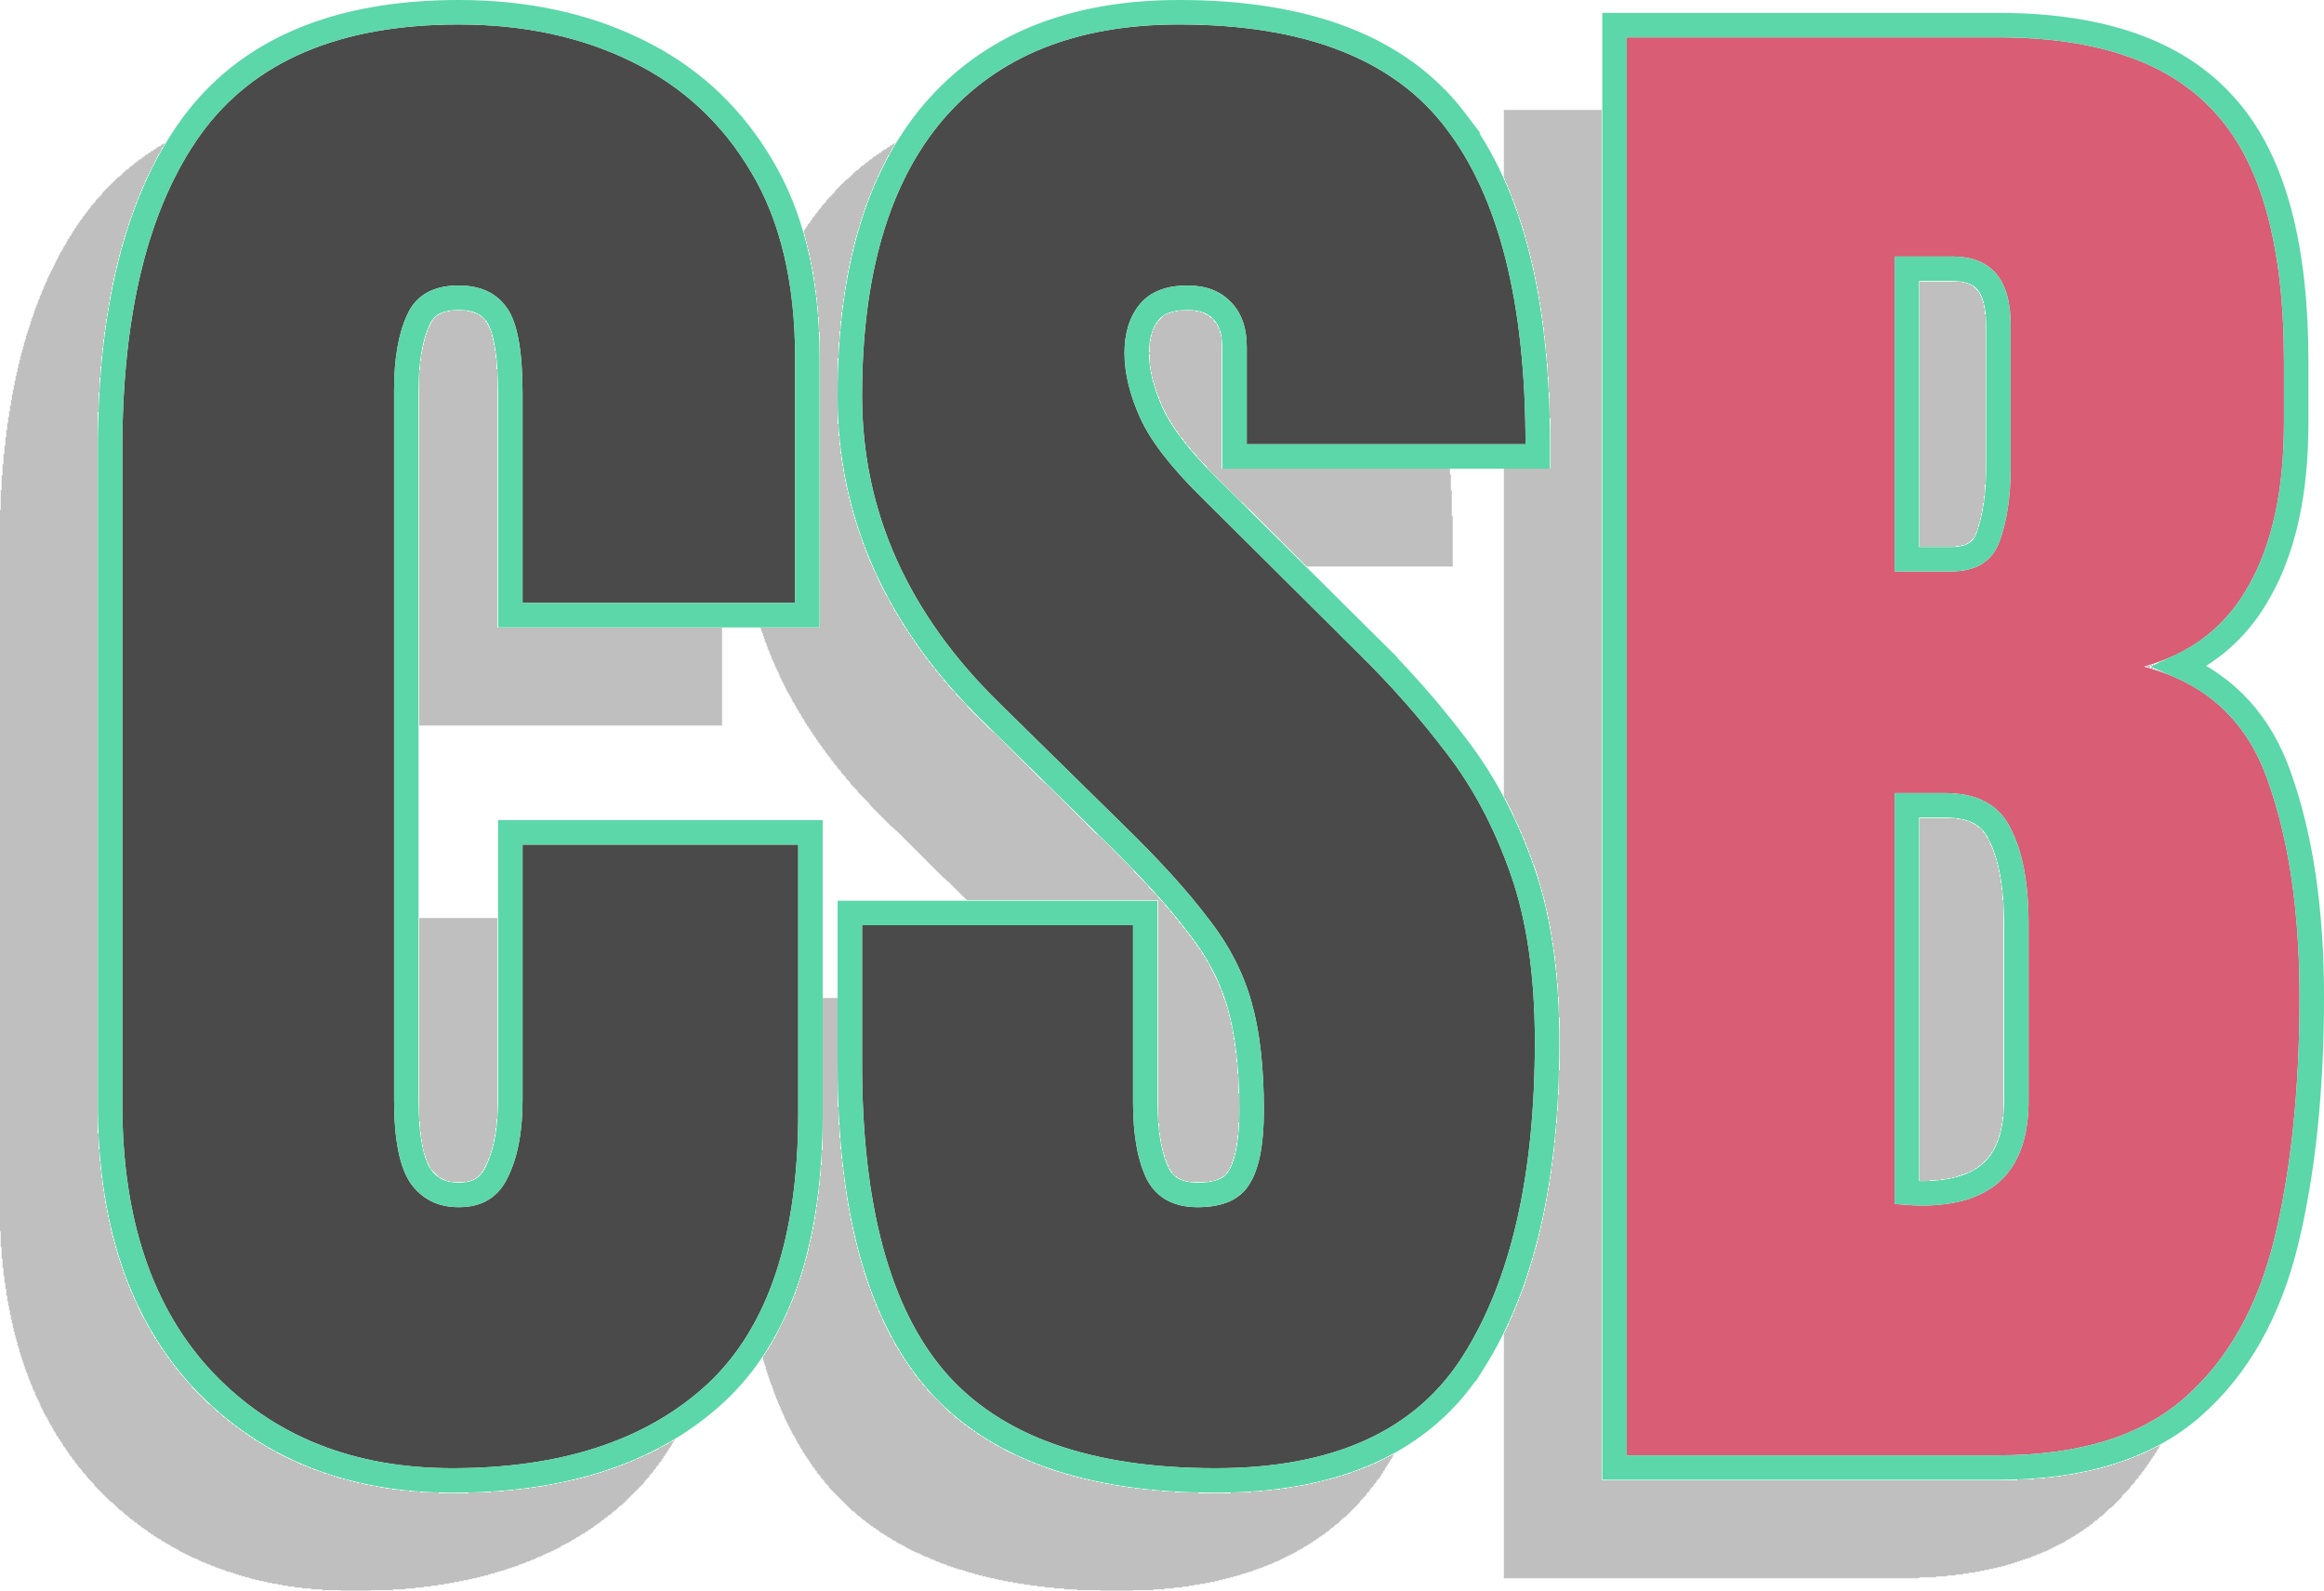
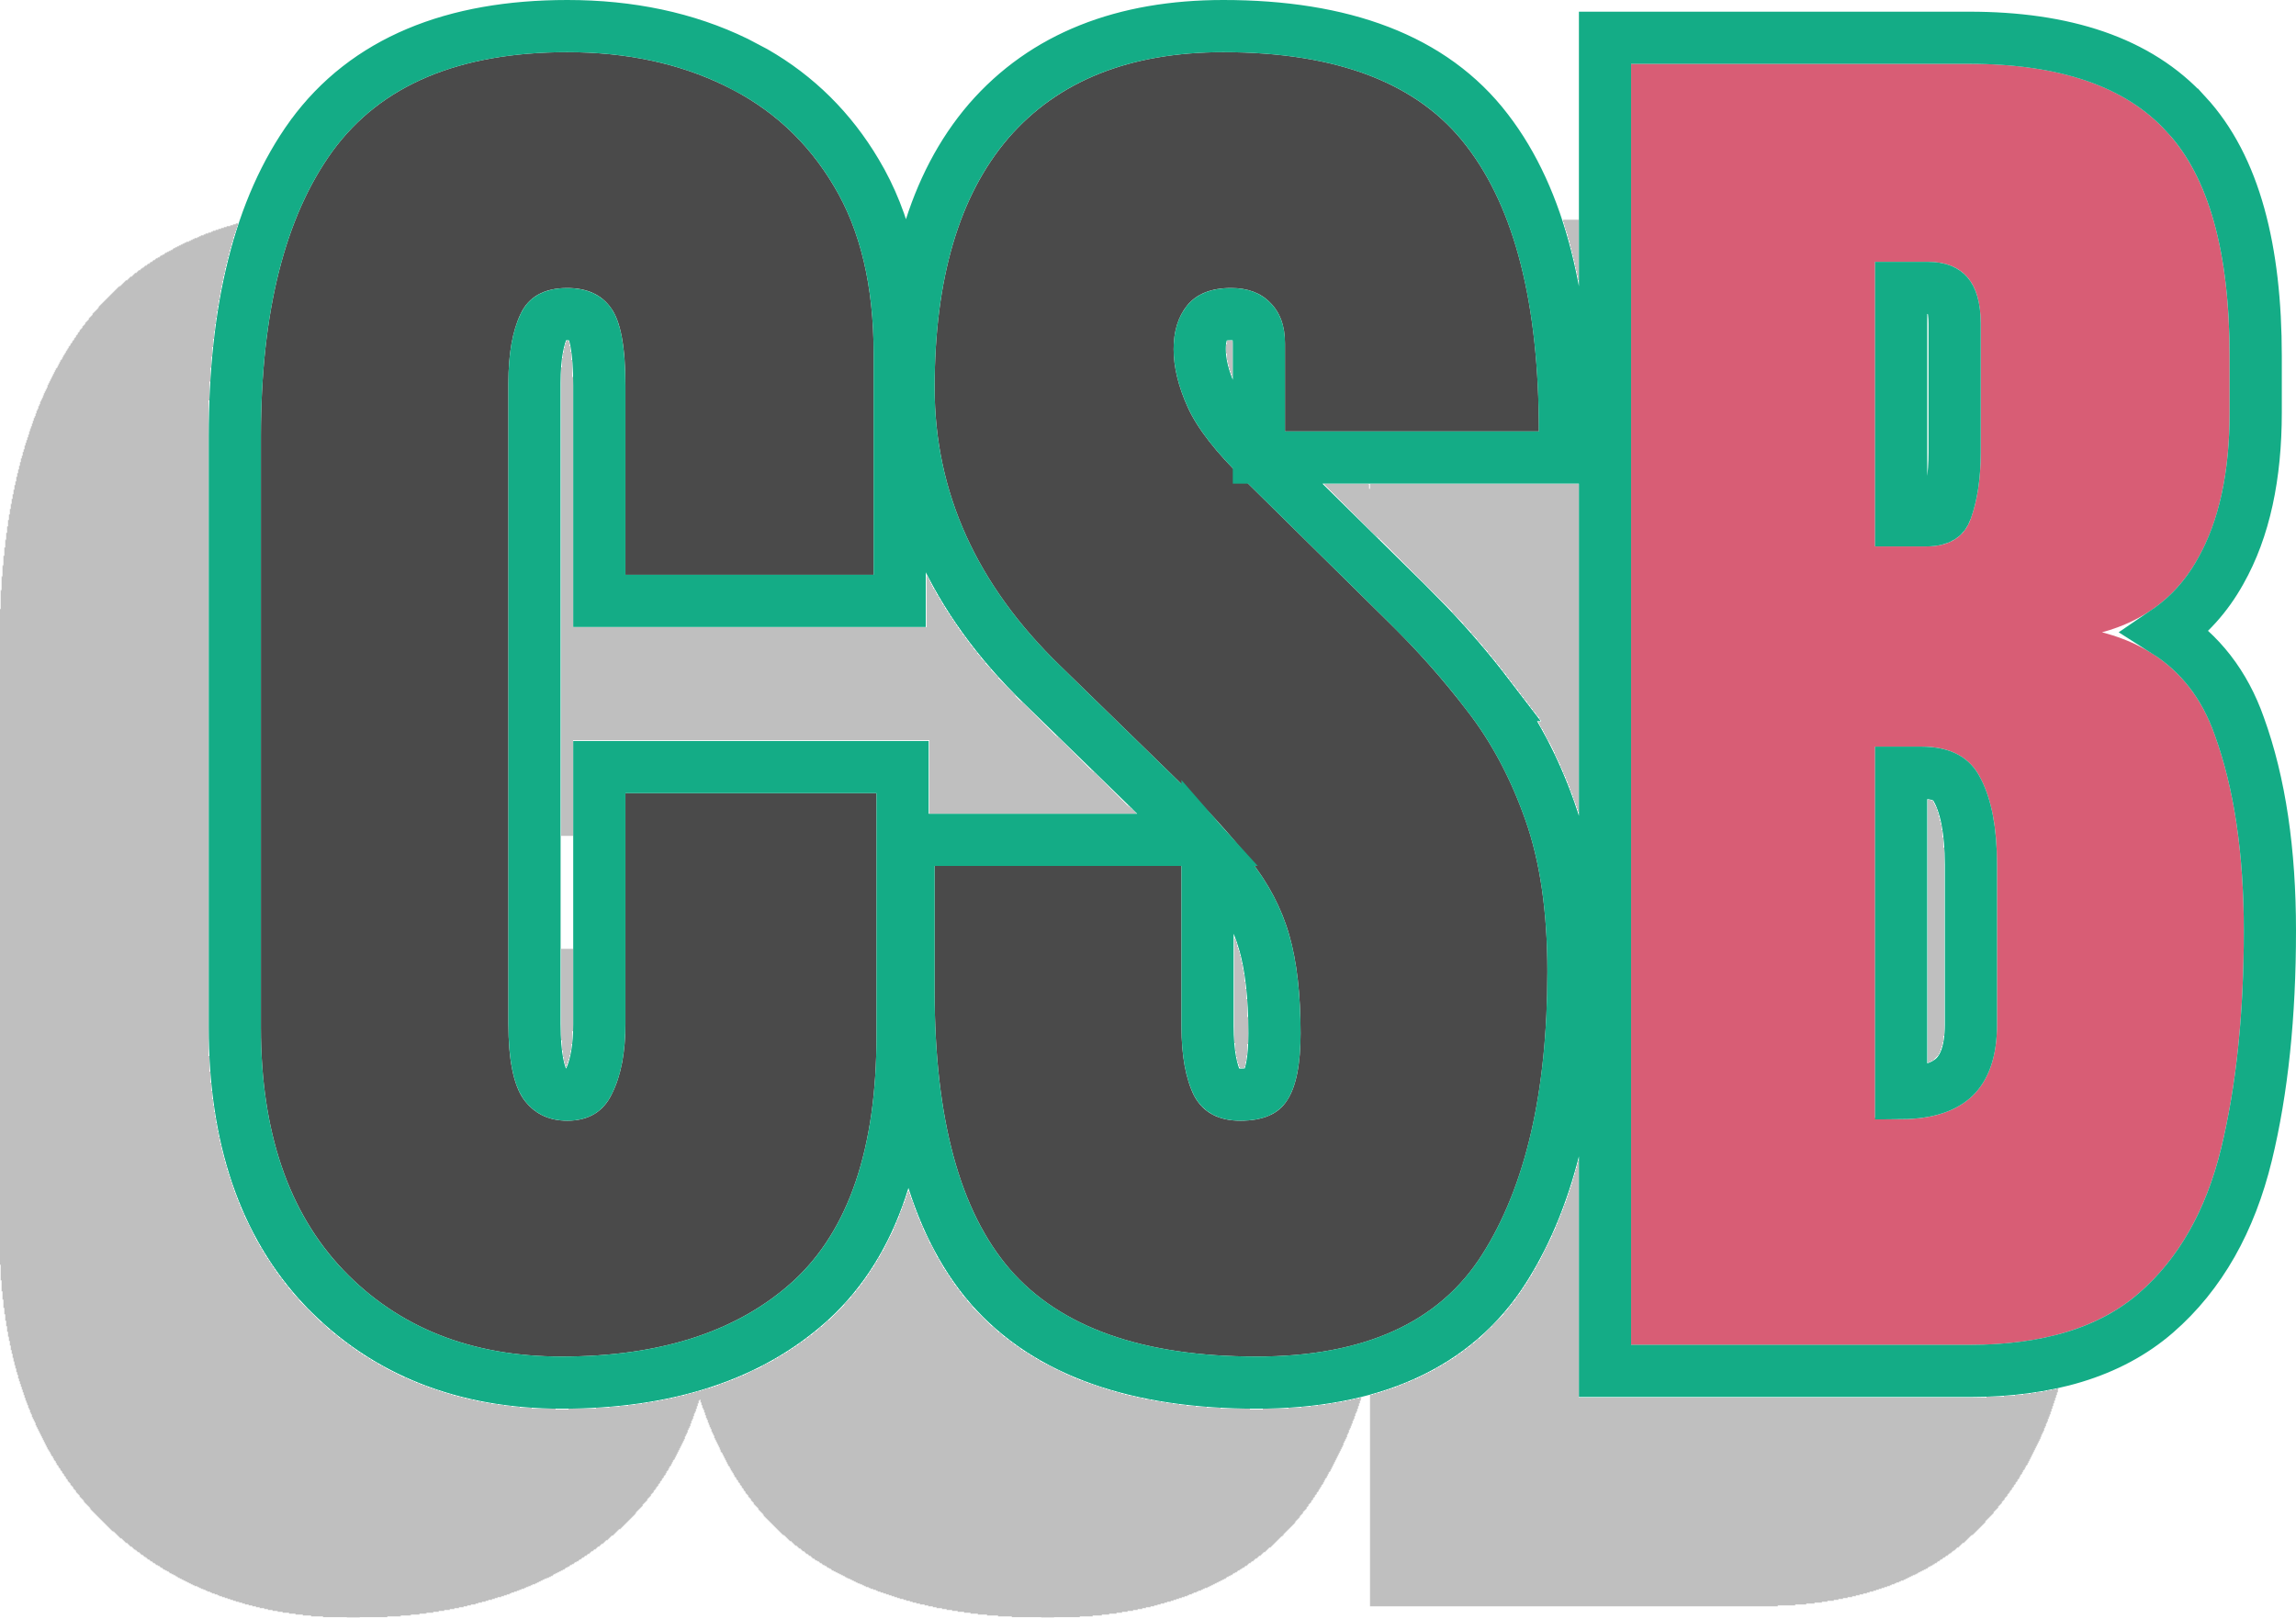
- <svg xmlns="http://www.w3.org/2000/svg" width="95" height="65" viewBox="0 0 95 65" fill="none">
-   <g filter="url(#filter0_d_1_6)">
-     <path d="M18.496 60C14.443 60 11.175 58.694 8.692 56.082C6.231 53.47 5 49.816 5 45.118V18.384C5 12.765 6.072 8.463 8.215 5.478C10.38 2.493 13.892 1 18.751 1C21.404 1 23.759 1.505 25.818 2.515C27.897 3.524 29.531 5.039 30.72 7.058C31.908 9.055 32.502 11.58 32.502 14.631V24.64H21.361V16.079C21.361 14.345 21.149 13.182 20.725 12.589C20.3 11.975 19.642 11.667 18.751 11.667C17.711 11.667 17.011 12.062 16.65 12.853C16.29 13.621 16.109 14.652 16.109 15.947V44.954C16.109 46.556 16.332 47.686 16.777 48.345C17.244 49.003 17.902 49.333 18.751 49.333C19.706 49.333 20.375 48.926 20.756 48.114C21.16 47.302 21.361 46.249 21.361 44.954V34.517H32.63V45.48C32.63 50.573 31.388 54.271 28.905 56.576C26.422 58.859 22.953 60 18.496 60Z" fill="#4A4A4A" />
-     <path d="M49.691 60C44.577 60 40.884 58.683 38.614 56.049C36.364 53.415 35.24 49.223 35.24 43.472V37.809H46.317V45.053C46.317 46.391 46.508 47.445 46.89 48.213C47.293 48.959 47.983 49.333 48.959 49.333C49.977 49.333 50.678 49.025 51.06 48.411C51.463 47.796 51.664 46.786 51.664 45.382C51.664 43.604 51.495 42.122 51.155 40.937C50.816 39.73 50.221 38.588 49.373 37.513C48.545 36.415 47.389 35.142 45.903 33.694L40.874 28.755C37.118 25.09 35.24 20.897 35.24 16.178C35.24 11.239 36.343 7.475 38.55 4.885C40.778 2.295 43.993 1 48.195 1C53.33 1 56.97 2.416 59.113 5.247C61.278 8.079 62.36 12.381 62.36 18.154H50.964V14.17C50.964 13.38 50.741 12.765 50.296 12.326C49.871 11.887 49.288 11.667 48.545 11.667C47.654 11.667 46.996 11.931 46.572 12.458C46.168 12.962 45.967 13.621 45.967 14.433C45.967 15.245 46.179 16.123 46.603 17.067C47.028 18.011 47.866 19.097 49.118 20.326L55.58 26.747C56.874 28.02 58.063 29.37 59.145 30.796C60.227 32.201 61.097 33.847 61.755 35.735C62.413 37.601 62.742 39.883 62.742 42.583C62.742 48.027 61.766 52.296 59.813 55.391C57.882 58.464 54.508 60 49.691 60Z" fill="#4A4A4A" />
-     <path d="M66.498 59.473V1.527H81.681C85.756 1.527 88.716 2.558 90.562 4.622C92.43 6.663 93.363 10.043 93.363 14.762V17.297C93.363 20.019 92.886 22.225 91.931 23.915C90.997 25.605 89.565 26.714 87.634 27.241C90.159 27.899 91.846 29.446 92.695 31.883C93.565 34.297 94 37.249 94 40.739C94 44.493 93.66 47.774 92.981 50.584C92.302 53.393 91.072 55.577 89.289 57.136C87.506 58.694 84.971 59.473 81.681 59.473H66.498ZM77.448 23.355H79.74C80.779 23.355 81.448 22.938 81.745 22.104C82.042 21.27 82.191 20.272 82.191 19.108V13.281C82.191 11.415 81.395 10.482 79.803 10.482H77.448V23.355ZM78.562 49.267C81.469 49.267 82.923 47.84 82.923 44.987V37.743C82.923 36.097 82.679 34.802 82.191 33.858C81.724 32.892 80.832 32.41 79.517 32.41H77.448V49.201C77.915 49.245 78.286 49.267 78.562 49.267Z" fill="#D85D75" />
-     <path d="M18.751 0.5C21.467 0.5 23.9 1.017 26.036 2.064L26.438 2.269C28.417 3.318 29.989 4.832 31.149 6.803L31.376 7.201C32.47 9.227 33.002 11.712 33.002 14.631V25.14H20.861V16.079C20.861 15.23 20.809 14.538 20.71 13.996C20.61 13.447 20.469 13.091 20.318 12.881L20.314 12.873C20.001 12.421 19.514 12.167 18.751 12.167C18.293 12.167 17.948 12.255 17.691 12.399C17.441 12.541 17.246 12.754 17.105 13.06L17.102 13.065C16.785 13.741 16.609 14.691 16.609 15.947V44.954C16.609 46.531 16.833 47.527 17.186 48.056L17.33 48.238C17.682 48.635 18.142 48.833 18.751 48.833C19.157 48.833 19.469 48.747 19.709 48.601C19.947 48.456 20.148 48.232 20.304 47.901L20.309 47.892L20.435 47.61C20.711 46.925 20.861 46.047 20.861 44.954V34.017H33.13V45.48C33.13 50.642 31.872 54.504 29.245 56.942L29.243 56.944C26.642 59.336 23.036 60.5 18.496 60.5C14.325 60.5 10.919 59.151 8.33 56.427L8.328 56.425C5.755 53.694 4.5 49.902 4.5 45.118V18.384C4.5 12.712 5.58 8.291 7.809 5.187L7.811 5.185C10.098 2.03 13.787 0.5 18.751 0.5ZM48.195 0.5C53.414 0.5 57.237 1.94 59.512 4.945H59.511C61.771 7.903 62.859 12.335 62.859 18.153V18.653H50.464V14.17C50.464 13.476 50.272 13.003 49.945 12.682L49.937 12.674C49.626 12.353 49.184 12.167 48.545 12.167C47.753 12.167 47.262 12.398 46.961 12.771C46.646 13.167 46.467 13.705 46.467 14.433C46.467 15.158 46.657 15.966 47.06 16.862C47.398 17.616 48.044 18.502 49.026 19.523L49.469 19.97L49.471 19.972L55.933 26.392H55.932C57.242 27.68 58.445 29.047 59.541 30.491L59.748 30.767C60.77 32.156 61.596 33.758 62.227 35.568L62.351 35.937C62.949 37.798 63.242 40.017 63.242 42.583C63.242 48.078 62.258 52.453 60.236 55.657L60.235 55.656C58.184 58.921 54.617 60.5 49.691 60.5C44.502 60.5 40.639 59.163 38.235 56.376L38.233 56.374C35.87 53.606 34.739 49.269 34.739 43.472V37.31H46.816V45.053C46.816 46.348 47.003 47.312 47.334 47.982C47.635 48.535 48.136 48.833 48.959 48.833C49.882 48.833 50.379 48.559 50.635 48.147L50.642 48.137L50.756 47.935C51.009 47.42 51.164 46.591 51.164 45.382C51.164 43.632 50.997 42.2 50.675 41.074L50.674 41.072C50.354 39.934 49.792 38.851 48.98 37.822L48.974 37.813C48.167 36.744 47.029 35.491 45.554 34.052L45.553 34.051L40.524 29.112C36.684 25.364 34.739 21.047 34.739 16.178C34.739 11.173 35.858 7.274 38.17 4.561L38.171 4.559C40.516 1.833 43.885 0.5 48.195 0.5ZM81.682 1.026C85.827 1.026 88.952 2.076 90.931 4.284L91.115 4.492C92.983 6.686 93.863 10.149 93.863 14.763V17.298C93.863 20.073 93.377 22.372 92.366 24.161C91.598 25.55 90.509 26.571 89.117 27.226C91.064 28.082 92.422 29.584 93.165 31.713C94.06 34.197 94.5 37.211 94.5 40.739C94.5 44.521 94.158 47.844 93.468 50.701C92.77 53.589 91.494 55.871 89.618 57.512C87.715 59.176 85.045 59.974 81.682 59.974H65.998V1.026H81.682ZM77.948 48.738C78.195 48.756 78.399 48.767 78.561 48.767C79.94 48.767 80.883 48.428 81.482 47.84C82.08 47.253 82.423 46.334 82.423 44.986V37.743C82.423 36.137 82.183 34.932 81.746 34.088L81.74 34.076C81.55 33.682 81.281 33.399 80.934 33.211C80.58 33.019 80.115 32.909 79.517 32.909H77.948V48.738ZM77.948 22.855H79.739C80.195 22.855 80.523 22.764 80.756 22.618C80.983 22.477 81.159 22.261 81.274 21.936C81.547 21.17 81.69 20.231 81.69 19.108V13.28C81.69 12.407 81.503 11.845 81.214 11.506C80.938 11.182 80.5 10.982 79.804 10.982H77.948V22.855Z" stroke="#5BD7A9" />
+ <svg xmlns="http://www.w3.org/2000/svg" width="44" height="31" viewBox="0 0 44 31" fill="none">
+   <g filter="url(#filter0_d_46_92)">
+     <path d="M10.762 26C9.032 26 7.637 25.447 6.577 24.34C5.526 23.233 5 21.684 5 19.694V8.366C5 5.985 5.458 4.162 6.373 2.897C7.297 1.632 8.796 1 10.871 1C12.004 1 13.009 1.214 13.888 1.642C14.776 2.07 15.474 2.711 15.981 3.567C16.489 4.413 16.742 5.483 16.742 6.776V11.017H11.986V7.39C11.986 6.655 11.895 6.162 11.714 5.911C11.533 5.65 11.252 5.52 10.871 5.52C10.427 5.52 10.128 5.688 9.974 6.022C9.82 6.348 9.743 6.785 9.743 7.334V19.624C9.743 20.303 9.838 20.782 10.029 21.061C10.228 21.34 10.509 21.48 10.871 21.48C11.279 21.48 11.564 21.308 11.727 20.964C11.9 20.62 11.986 20.173 11.986 19.624V15.202H16.797V19.848C16.797 22.005 16.267 23.573 15.207 24.549C14.147 25.516 12.665 26 10.762 26Z" fill="#4A4A4A" />
+     <path d="M24.081 26C21.898 26 20.321 25.442 19.352 24.326C18.392 23.21 17.911 21.433 17.911 18.997V16.597H22.641V19.666C22.641 20.234 22.723 20.68 22.886 21.006C23.058 21.322 23.352 21.48 23.769 21.48C24.204 21.48 24.503 21.35 24.666 21.089C24.838 20.829 24.924 20.401 24.924 19.806C24.924 19.052 24.852 18.425 24.707 17.922C24.562 17.411 24.308 16.927 23.946 16.471C23.592 16.006 23.099 15.467 22.464 14.853L20.317 12.761C18.713 11.207 17.911 9.431 17.911 7.431C17.911 5.339 18.383 3.744 19.325 2.646C20.276 1.549 21.649 1 23.443 1C25.635 1 27.189 1.6 28.104 2.8C29.029 3.999 29.491 5.822 29.491 8.268H24.625V6.58C24.625 6.246 24.53 5.985 24.34 5.799C24.159 5.613 23.909 5.52 23.592 5.52C23.212 5.52 22.931 5.632 22.75 5.855C22.578 6.069 22.491 6.348 22.491 6.692C22.491 7.036 22.582 7.408 22.763 7.808C22.944 8.208 23.302 8.668 23.837 9.189L26.596 11.91C27.148 12.449 27.656 13.021 28.118 13.626C28.58 14.221 28.952 14.918 29.233 15.718C29.513 16.509 29.654 17.476 29.654 18.62C29.654 20.927 29.237 22.735 28.403 24.047C27.579 25.349 26.138 26 24.081 26Z" fill="#4A4A4A" />
+     <path d="M31.258 25.777V1.223H37.74C39.48 1.223 40.744 1.66 41.532 2.535C42.33 3.4 42.728 4.832 42.728 6.831V7.906C42.728 9.059 42.524 9.994 42.117 10.71C41.718 11.426 41.106 11.896 40.282 12.119C41.36 12.398 42.08 13.054 42.443 14.086C42.814 15.109 43 16.36 43 17.839C43 19.429 42.855 20.82 42.565 22.01C42.275 23.201 41.75 24.126 40.989 24.786C40.227 25.447 39.145 25.777 37.74 25.777H31.258ZM35.933 10.473H36.911C37.355 10.473 37.641 10.296 37.767 9.943C37.894 9.589 37.958 9.166 37.958 8.673V6.204C37.958 5.413 37.618 5.018 36.938 5.018H35.933V10.473ZM36.408 21.452C37.65 21.452 38.27 20.848 38.27 19.638V16.569C38.27 15.872 38.166 15.323 37.958 14.923C37.758 14.514 37.378 14.309 36.816 14.309H35.933V21.424C36.132 21.443 36.291 21.452 36.408 21.452Z" fill="#D85D75" />
+     <path d="M10.871 0.5C12.067 0.5 13.149 0.726 14.105 1.191L14.462 1.379C15.271 1.843 15.923 2.488 16.41 3.31C16.976 4.254 17.242 5.42 17.242 6.775V11.517H11.485V7.39C11.485 7.04 11.464 6.766 11.426 6.56C11.386 6.346 11.337 6.243 11.309 6.203L11.304 6.196C11.235 6.098 11.125 6.021 10.871 6.021C10.71 6.021 10.615 6.051 10.559 6.082C10.508 6.11 10.465 6.152 10.429 6.231L10.426 6.236C10.316 6.469 10.243 6.824 10.243 7.334V19.624C10.243 20.276 10.339 20.622 10.438 20.773C10.537 20.91 10.661 20.98 10.871 20.98C11.004 20.98 11.084 20.952 11.133 20.923C11.18 20.895 11.23 20.846 11.275 20.75L11.28 20.74L11.325 20.641C11.425 20.396 11.485 20.063 11.485 19.624V14.702H17.297V19.848C17.297 22.076 16.751 23.807 15.546 24.917L15.544 24.919C14.365 25.994 12.748 26.5 10.763 26.5C8.915 26.5 7.383 25.904 6.216 24.686L6.214 24.685C5.05 23.459 4.5 21.773 4.5 19.694V8.366C4.5 5.932 4.966 3.989 5.968 2.604L5.969 2.603C7.016 1.169 8.693 0.5 10.871 0.5ZM23.442 0.5C25.716 0.5 27.453 1.123 28.5 2.494C29.522 3.821 29.99 5.775 29.99 8.269V8.769H24.125V6.58C24.125 6.343 24.061 6.225 23.99 6.156L23.981 6.148C23.915 6.08 23.806 6.021 23.592 6.021C23.313 6.021 23.198 6.098 23.14 6.168L23.081 6.258C23.028 6.359 22.991 6.498 22.991 6.692C22.991 6.948 23.059 7.249 23.219 7.602C23.344 7.879 23.595 8.227 24.002 8.646L24.186 8.831L24.188 8.833L26.945 11.552L27.363 11.976C27.773 12.405 28.158 12.854 28.516 13.322H28.515C29.012 13.964 29.407 14.708 29.703 15.551C30.009 16.411 30.153 17.438 30.153 18.62C30.153 20.978 29.728 22.892 28.825 24.314C27.879 25.807 26.246 26.5 24.082 26.5C21.824 26.5 20.077 25.922 18.975 24.653L18.973 24.652C17.897 23.402 17.411 21.48 17.411 18.997V16.097H22.977C22.731 15.825 22.445 15.531 22.116 15.213L22.115 15.211L19.968 13.119V13.118C18.28 11.483 17.411 9.582 17.411 7.432C17.411 5.272 17.897 3.542 18.945 2.32L18.947 2.318C20.015 1.086 21.541 0.5 23.442 0.5ZM37.74 0.724C39.55 0.724 40.977 1.178 41.898 2.195H41.899C42.824 3.199 43.228 4.787 43.228 6.831V7.905C43.228 9.11 43.015 10.137 42.553 10.952C42.287 11.43 41.938 11.814 41.512 12.104C42.161 12.516 42.633 13.122 42.912 13.915C43.309 15.008 43.5 16.321 43.5 17.839C43.5 19.458 43.352 20.889 43.051 22.128C42.742 23.397 42.171 24.422 41.316 25.164C40.434 25.93 39.218 26.276 37.74 26.276H30.758V0.724H37.74ZM23.141 19.666C23.141 20.189 23.218 20.546 23.33 20.774C23.399 20.897 23.506 20.979 23.769 20.98C24.109 20.98 24.206 20.883 24.242 20.824L24.249 20.814L24.281 20.756C24.357 20.601 24.424 20.307 24.424 19.806C24.424 19.081 24.354 18.504 24.227 18.061L24.226 18.059C24.1 17.617 23.88 17.192 23.555 16.783L23.548 16.774C23.43 16.62 23.294 16.456 23.141 16.281V19.666ZM36.433 20.951C36.965 20.947 37.276 20.816 37.456 20.641C37.637 20.465 37.77 20.163 37.77 19.639V16.569C37.77 15.913 37.671 15.454 37.515 15.154L37.508 15.142C37.452 15.026 37.379 14.953 37.286 14.903C37.187 14.85 37.039 14.81 36.816 14.81H36.433V20.951ZM36.433 9.973H36.911C37.069 9.973 37.153 9.941 37.195 9.915C37.23 9.893 37.267 9.857 37.297 9.773C37.399 9.488 37.458 9.125 37.458 8.673V6.204C37.458 5.87 37.385 5.711 37.324 5.641C37.276 5.585 37.18 5.518 36.938 5.518H36.433V9.973Z" stroke="#14AC86" />
  </g>
  <defs>
-     <filter id="filter0_d_1_6" x="0" y="0" width="95" height="65" filterUnits="userSpaceOnUse" color-interpolation-filters="sRGB">
+     <filter id="filter0_d_46_92" x="0" y="0" width="44" height="31" filterUnits="userSpaceOnUse" color-interpolation-filters="sRGB">
      <feFlood flood-opacity="0" result="BackgroundImageFix" />
      <feColorMatrix in="SourceAlpha" type="matrix" values="0 0 0 0 0 0 0 0 0 0 0 0 0 0 0 0 0 0 127 0" result="hardAlpha" />
      <feOffset dx="-4" dy="4" />
      <feComposite in2="hardAlpha" operator="out" />
      <feColorMatrix type="matrix" values="0 0 0 0 0 0 0 0 0 0 0 0 0 0 0 0 0 0 0.25 0" />
-       <feBlend mode="normal" in2="BackgroundImageFix" result="effect1_dropShadow_1_6" />
-       <feBlend mode="normal" in="SourceGraphic" in2="effect1_dropShadow_1_6" result="shape" />
+       <feBlend mode="normal" in2="BackgroundImageFix" result="effect1_dropShadow_46_92" />
+       <feBlend mode="normal" in="SourceGraphic" in2="effect1_dropShadow_46_92" result="shape" />
    </filter>
  </defs>
</svg>
